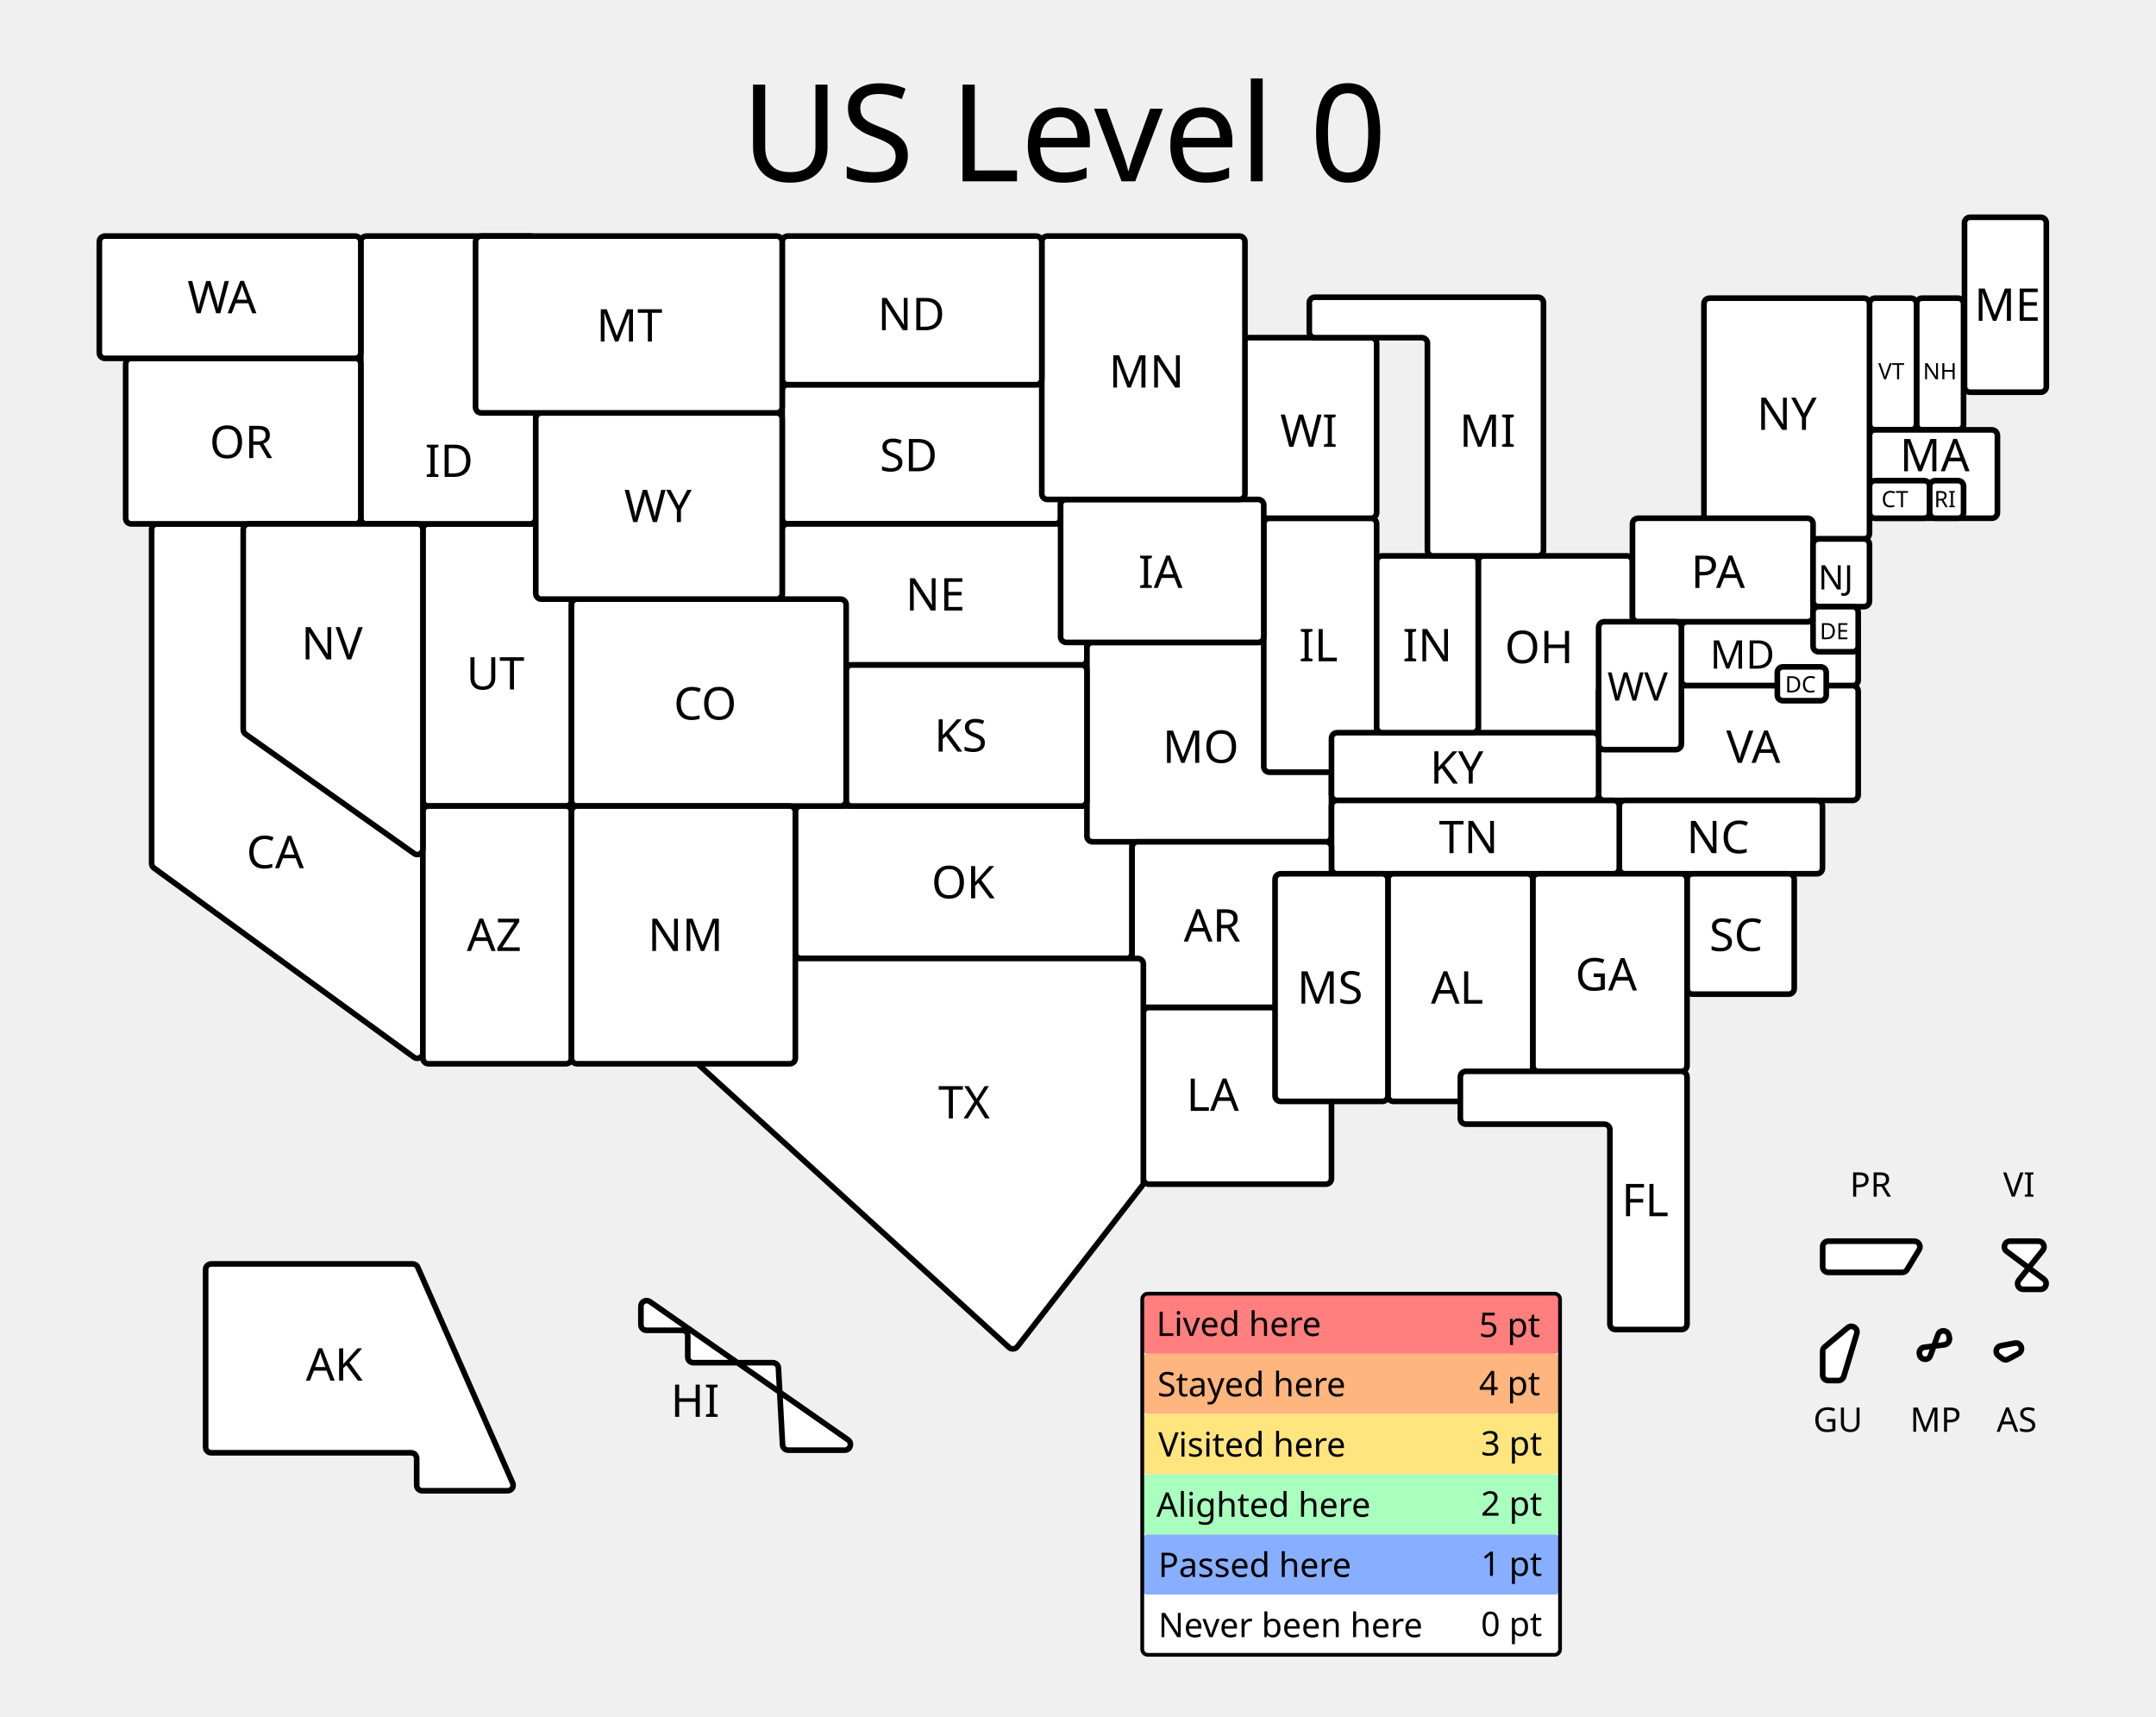
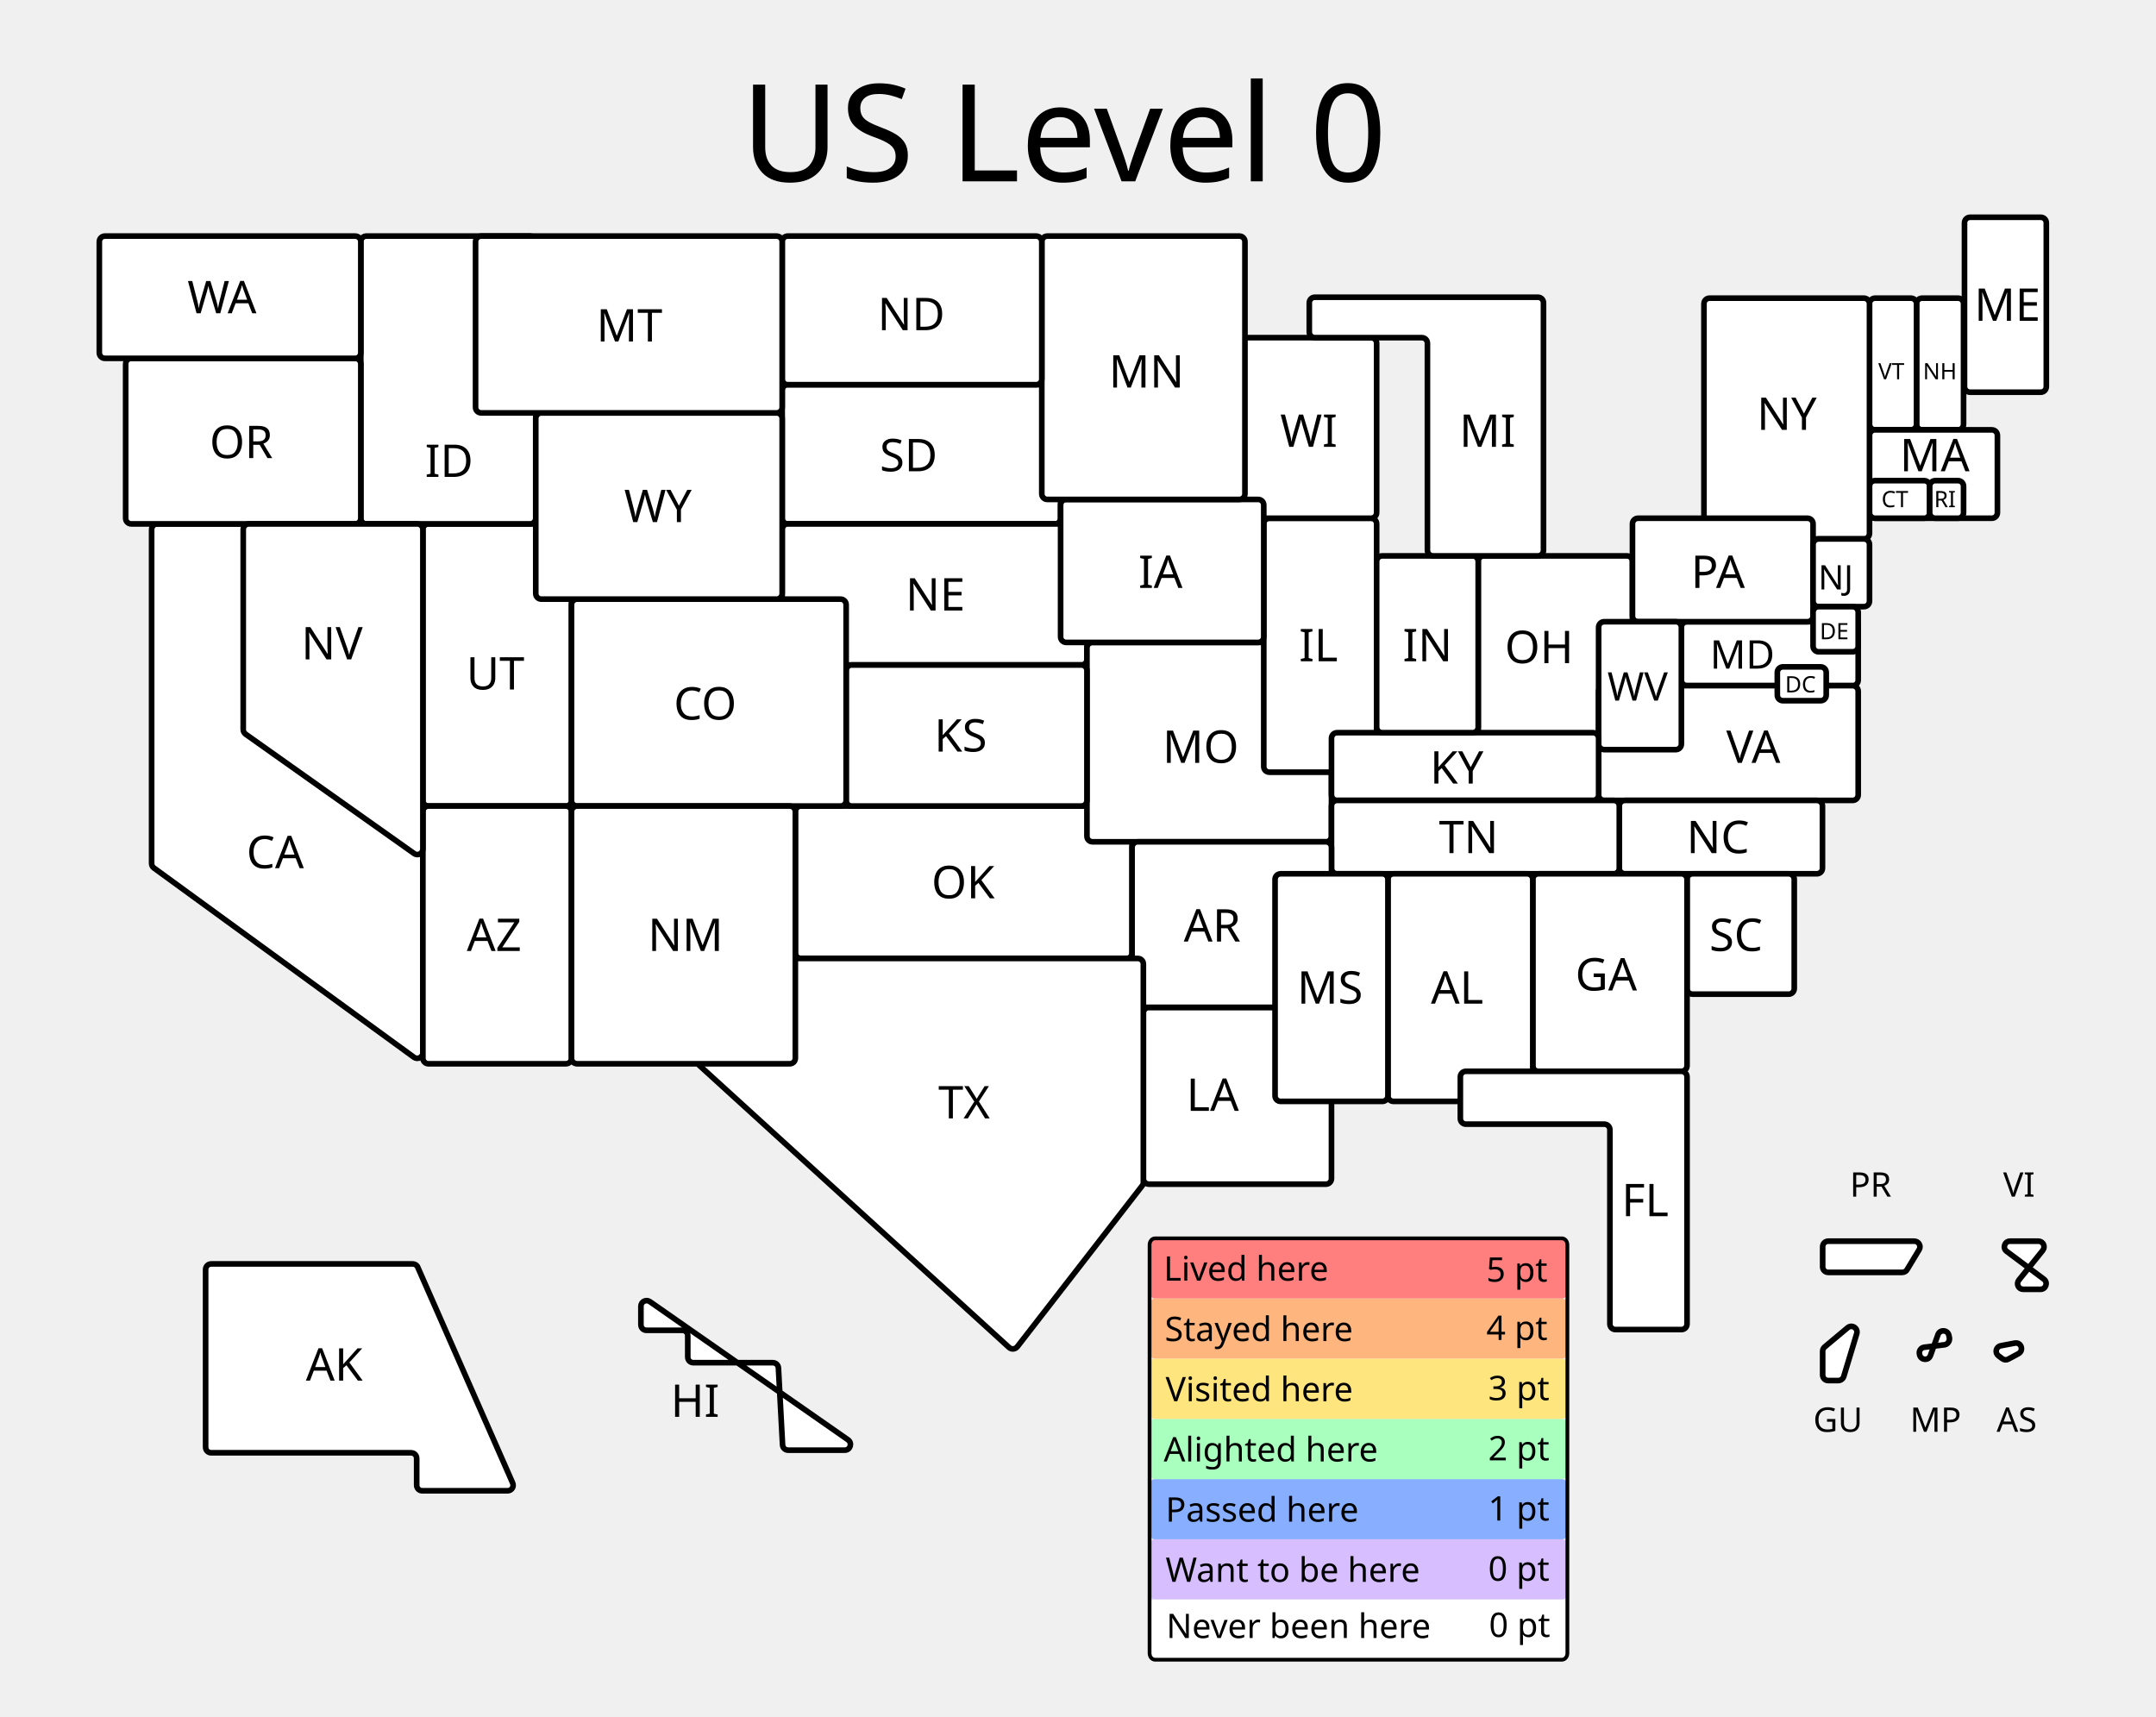
<svg xmlns="http://www.w3.org/2000/svg" version="1.1" id="Layer_1" x="0px" y="0px" viewBox="0 0 1146.1 912.5" style="enable-background:new 0 0 1146.1 912.5;" xml:space="preserve">
  <style type="text/css">
	.st0{display:none;fill:#A9A9D9;}
	.st1{fill:#FFFFFF;stroke:#000000;stroke-width:3;stroke-miterlimit:10;}
	.st2{fill:#88AEFF;}
	.st3{fill:#FF7E7E;}
	.st4{fill:#A8FFBE;}
	.st5{fill:#FFB57E;}
- 	.st6{fill:#FFFFFF;}
+ 	.st6{fill:#D6BEFF;}
	.st7{fill:#FFE57E;}
- 	.st8{fill:none;stroke:#000000;stroke-width:2;stroke-miterlimit:10;}
- 	.st9{fill:none;}
- 	.st10{font-family:'LucidaSans-Demi';}
- 	.st11{font-size:18px;}
- 	.st12{font-size:24px;}
- 	.st13{font-size:21px;}
- 	.st14{font-size:12px;}
- 	.st15{font-size:72px;}
+ 	.st8{fill:#FFFFFF;}
+ 	.st9{fill:none;stroke:#000000;stroke-width:2;stroke-miterlimit:10;}
+ 	.st10{fill:none;}
+ 	.st11{font-family:'LucidaSans-Demi';}
+ 	.st12{font-size:18px;}
+ 	.st13{font-size:24px;}
+ 	.st14{font-size:21px;}
+ 	.st15{font-size:12px;}
+ 	.st16{font-size:72px;}
</style>
  <rect x="-43.8" y="-7.1" class="st0" width="1920" height="1080" />
  <g id="Bricks">
    <path id="Maryland" class="st1" d="M896.8,330.5h88c1.7,0,3,1.3,3,3v28c0,1.7-1.3,3-3,3h-88c-1.7,0-3-1.3-3-3v-28   C893.8,331.8,895.1,330.5,896.8,330.5z" />
    <path id="Ohio" class="st1" d="M788.8,295.5h76c1.7,0,3,1.3,3,3v89c0,1.7-1.3,3-3,3h-76c-1.7,0-3-1.3-3-3v-89   C785.8,296.8,787.1,295.5,788.8,295.5z" />
    <path id="California_00000140707012503817619100000001182051640300806539_" class="st1" d="M224.8,281.5v278.1   c0,2.5-2.8,3.9-4.8,2.4L81.8,461.4c-0.8-0.6-1.2-1.5-1.2-2.4V281.5c0-1.7,1.3-3,3-3h138.2C223.5,278.5,224.8,279.8,224.8,281.5z" />
    <path id="Utah" class="st1" d="M227.8,278.5h73c1.7,0,3,1.3,3,3v144c0,1.7-1.3,3-3,3h-73c-1.7,0-3-1.3-3-3v-144   C224.8,279.8,226.1,278.5,227.8,278.5z" />
    <path id="Idaho" class="st1" d="M194.8,125.5h87c1.7,0,3,1.3,3,3v147c0,1.7-1.3,3-3,3h-87c-1.7,0-3-1.3-3-3v-147   C191.8,126.8,193.1,125.5,194.8,125.5z" />
    <path id="South_Dakota" class="st1" d="M418.8,204.5h142c1.7,0,3,1.3,3,3v68c0,1.7-1.3,3-3,3h-142c-1.7,0-3-1.3-3-3v-68   C415.8,205.8,417.1,204.5,418.8,204.5z" />
    <path id="Nebraska" class="st1" d="M418.8,278.5h156c1.7,0,3,1.3,3,3v69c0,1.7-1.3,3-3,3h-156c-1.7,0-3-1.3-3-3v-69   C415.8,279.8,417.1,278.5,418.8,278.5z" />
    <path id="Oklahoma" class="st1" d="M425.8,428.5h173c1.7,0,3,1.3,3,3v75c0,1.7-1.3,3-3,3h-173c-1.7,0-3-1.3-3-3v-75   C422.8,429.8,424.1,428.5,425.8,428.5z" />
    <path id="Missouri" class="st1" d="M580.8,341.5h124c1.7,0,3,1.3,3,3v100c0,1.7-1.3,3-3,3h-124c-1.7,0-3-1.3-3-3v-100   C577.8,342.8,579.1,341.5,580.8,341.5z" />
    <path id="Illinois" class="st1" d="M674.8,275.5h54c1.7,0,3,1.3,3,3v129c0,1.7-1.3,3-3,3h-54c-1.7,0-3-1.3-3-3v-129   C671.8,276.8,673.1,275.5,674.8,275.5z" />
    <path id="Maine" class="st1" d="M1047.3,115.5h37.5c1.7,0,3,1.3,3,3v87c0,1.7-1.3,3-3,3h-37.5c-1.7,0-3-1.3-3-3v-87   C1044.3,116.8,1045.6,115.5,1047.3,115.5z" />
    <path id="New_Hampshire" class="st1" d="M1021.8,158.5h19c1.7,0,3,1.3,3,3v64c0,1.7-1.3,3-3,3h-19c-1.7,0-3-1.3-3-3v-64   C1018.8,159.8,1020.1,158.5,1021.8,158.5z" />
    <path id="Vermont" class="st1" d="M996.8,158.5h19c1.7,0,3,1.3,3,3v64c0,1.7-1.3,3-3,3h-19c-1.7,0-3-1.3-3-3v-64   C993.8,159.8,995.1,158.5,996.8,158.5z" />
    <path id="Massachusettes" class="st1" d="M996.8,228.5h62c1.7,0,3,1.3,3,3v41c0,1.7-1.3,3-3,3h-62c-1.7,0-3-1.3-3-3v-41   C993.8,229.8,995.1,228.5,996.8,228.5z" />
    <path id="Connecticut" class="st1" d="M996.8,255.5h26c1.7,0,3,1.3,3,3v14c0,1.7-1.3,3-3,3h-26c-1.7,0-3-1.3-3-3v-14   C993.8,256.8,995.1,255.5,996.8,255.5z" />
    <path id="New_York" class="st1" d="M908.8,158.5h82c1.7,0,3,1.3,3,3v122c0,1.7-1.3,3-3,3h-82c-1.7,0-3-1.3-3-3v-122   C905.8,159.8,907.1,158.5,908.8,158.5z" />
    <path id="Rhode_Island" class="st1" d="M1028.8,255.5h12c1.7,0,3,1.3,3,3v14c0,1.7-1.3,3-3,3h-12c-1.7,0-3-1.3-3-3v-14   C1025.8,256.8,1027.1,255.5,1028.8,255.5z" />
    <path id="Pennsylvania" class="st1" d="M870.8,275.5h90c1.7,0,3,1.3,3,3v49c0,1.7-1.3,3-3,3h-90c-1.7,0-3-1.3-3-3v-49   C867.8,276.8,869.1,275.5,870.8,275.5z" />
    <path id="New_Jersy" class="st1" d="M966.8,286.5h24c1.7,0,3,1.3,3,3v30c0,1.7-1.3,3-3,3h-24c-1.7,0-3-1.3-3-3v-30   C963.8,287.8,965.1,286.5,966.8,286.5z" />
    <path id="Delaware" class="st1" d="M966.8,322.5h18c1.7,0,3,1.3,3,3v18c0,1.7-1.3,3-3,3h-18c-1.7,0-3-1.3-3-3v-18   C963.8,323.8,965.1,322.5,966.8,322.5z" />
    <path id="Virginia" class="st1" d="M852.8,364.5h132c1.7,0,3,1.3,3,3v55c0,1.7-1.3,3-3,3h-132c-1.7,0-3-1.3-3-3v-55   C849.8,365.8,851.1,364.5,852.8,364.5z" />
    <path id="DC" class="st1" d="M947.8,354.5h20c1.7,0,3,1.3,3,3v12c0,1.7-1.3,3-3,3h-20c-1.7,0-3-1.3-3-3v-12   C944.8,355.8,946.1,354.5,947.8,354.5z" />
    <path id="West_Virginia" class="st1" d="M852.8,330.5h38c1.7,0,3,1.3,3,3v62c0,1.7-1.3,3-3,3h-38c-1.7,0-3-1.3-3-3v-62   C849.8,331.8,851.1,330.5,852.8,330.5z" />
    <path id="Kentucky" class="st1" d="M710.8,389.5h136c1.7,0,3,1.3,3,3v30c0,1.7-1.3,3-3,3h-136c-1.7,0-3-1.3-3-3v-30   C707.8,390.8,709.1,389.5,710.8,389.5z" />
    <path id="North_Carolina" class="st1" d="M863.8,425.5h102c1.7,0,3,1.3,3,3v33c0,1.7-1.3,3-3,3h-102c-1.7,0-3-1.3-3-3v-33   C860.8,426.8,862.1,425.5,863.8,425.5z" />
    <path id="Tennessee" class="st1" d="M710.8,425.5h147c1.7,0,3,1.3,3,3v33c0,1.7-1.3,3-3,3h-147c-1.7,0-3-1.3-3-3v-33   C707.8,426.8,709.1,425.5,710.8,425.5z" />
    <path id="South_Carolina" class="st1" d="M899.8,464.5h51c1.7,0,3,1.3,3,3v58c0,1.7-1.3,3-3,3h-51c-1.7,0-3-1.3-3-3v-58   C896.8,465.8,898.1,464.5,899.8,464.5z" />
    <path id="Georgia" class="st1" d="M817.8,464.5h76c1.7,0,3,1.3,3,3v99c0,1.7-1.3,3-3,3h-76c-1.7,0-3-1.3-3-3v-99   C814.8,465.8,816.1,464.5,817.8,464.5z" />
    <path id="Alabama" class="st1" d="M740.8,464.5h71c1.7,0,3,1.3,3,3v115c0,1.7-1.3,3-3,3h-71c-1.7,0-3-1.3-3-3v-115   C737.8,465.8,739.1,464.5,740.8,464.5z" />
    <path id="Indiana" class="st1" d="M734.8,295.5h48c1.7,0,3,1.3,3,3v88c0,1.7-1.3,3-3,3h-48c-1.7,0-3-1.3-3-3v-88   C731.8,296.8,733.1,295.5,734.8,295.5z" />
    <path id="Wisconsin" class="st1" d="M640.8,179.5h88c1.7,0,3,1.3,3,3v90c0,1.7-1.3,3-3,3h-88c-1.7,0-3-1.3-3-3v-90   C637.8,180.8,639.1,179.5,640.8,179.5z" />
    <path id="Louisiana" class="st1" d="M610.8,535.5h94c1.7,0,3,1.3,3,3v88c0,1.7-1.3,3-3,3h-94c-1.7,0-3-1.3-3-3v-88   C607.8,536.8,609.1,535.5,610.8,535.5z" />
    <path id="Arkansas" class="st1" d="M604.8,447.5h100c1.7,0,3,1.3,3,3v82c0,1.7-1.3,3-3,3h-100c-1.7,0-3-1.3-3-3v-82   C601.8,448.8,603.1,447.5,604.8,447.5z" />
    <path id="Mississippi" class="st1" d="M680.8,464.5h54c1.7,0,3,1.3,3,3v115c0,1.7-1.3,3-3,3h-54c-1.7,0-3-1.3-3-3v-115   C677.8,465.8,679.1,464.5,680.8,464.5z" />
    <path id="Iowa" class="st1" d="M566.8,265.5h102c1.7,0,3,1.3,3,3v70c0,1.7-1.3,3-3,3h-102c-1.7,0-3-1.3-3-3v-70   C563.8,266.8,565.1,265.5,566.8,265.5z" />
    <path id="Minnesota" class="st1" d="M556.8,125.5h102c1.7,0,3,1.3,3,3v134c0,1.7-1.3,3-3,3h-102c-1.7,0-3-1.3-3-3v-134   C553.8,126.8,555.1,125.5,556.8,125.5z" />
    <path id="Kansas" class="st1" d="M452.8,353.5h122c1.7,0,3,1.3,3,3v69c0,1.7-1.3,3-3,3h-122c-1.7,0-3-1.3-3-3v-69   C449.8,354.8,451.1,353.5,452.8,353.5z" />
    <path id="North_Dakota" class="st1" d="M418.8,125.5h132c1.7,0,3,1.3,3,3v73c0,1.7-1.3,3-3,3h-132c-1.7,0-3-1.3-3-3v-73   C415.8,126.8,417.1,125.5,418.8,125.5z" />
    <path id="Colorado" class="st1" d="M306.8,318.5h140c1.7,0,3,1.3,3,3v104c0,1.7-1.3,3-3,3h-140c-1.7,0-3-1.3-3-3v-104   C303.8,319.8,305.1,318.5,306.8,318.5z" />
    <path id="Wyoming" class="st1" d="M287.8,219.5h125c1.7,0,3,1.3,3,3v93c0,1.7-1.3,3-3,3h-125c-1.7,0-3-1.3-3-3v-93   C284.8,220.8,286.1,219.5,287.8,219.5z" />
    <path id="Montana" class="st1" d="M255.8,125.5h157c1.7,0,3,1.3,3,3v88c0,1.7-1.3,3-3,3h-157c-1.7,0-3-1.3-3-3v-88   C252.8,126.8,254.1,125.5,255.8,125.5z" />
    <path id="Arizona" class="st1" d="M227.8,428.5h73c1.7,0,3,1.3,3,3v131c0,1.7-1.3,3-3,3h-73c-1.7,0-3-1.3-3-3v-131   C224.8,429.8,226.1,428.5,227.8,428.5z" />
    <path id="Oregon" class="st1" d="M69.8,190.5h119c1.7,0,3,1.3,3,3v82c0,1.7-1.3,3-3,3h-119c-1.7,0-3-1.3-3-3v-82   C66.8,191.8,68.1,190.5,69.8,190.5z" />
    <path id="Washington" class="st1" d="M55.8,125.5h133c1.7,0,3,1.3,3,3v59c0,1.7-1.3,3-3,3h-133c-1.7,0-3-1.3-3-3v-59   C52.8,126.8,54.1,125.5,55.8,125.5z" />
    <path id="Texas_00000129888481656439271060000007674165061418467483_" class="st1" d="M607.8,512.5v116c0,0.7-0.2,1.3-0.6,1.8   l-66.4,85.6c-1.1,1.4-3.1,1.6-4.4,0.4L371.8,566.4c-0.6-0.6-1-1.4-1-2.2v-51.7c0-1.7,1.3-3,3-3h231   C606.5,509.5,607.8,510.8,607.8,512.5z" />
    <path id="New_Mexico" class="st1" d="M306.8,428.5h113c1.7,0,3,1.3,3,3v131c0,1.7-1.3,3-3,3h-113c-1.7,0-3-1.3-3-3v-131   C303.8,429.8,305.1,428.5,306.8,428.5z" />
    <path id="Michigan_00000173876462608953045610000014499170677283016070_" class="st1" d="M820.5,161v131.5c0,1.7-1.3,3-3,3h-55.7   c-1.7,0-3-1.3-3-3v-110c0-1.7-1.3-3-3-3H699c-1.7,0-3-1.3-3-3V161c0-1.7,1.3-3,3-3h118.5C819.2,158,820.5,159.3,820.5,161z" />
    <path id="Florida_00000057132114808548710340000014577455763496910264_" class="st1" d="M896.8,572.5v131.3c0,1.7-1.3,3-3,3h-35   c-1.7,0-3-1.3-3-3V600.6c0-1.7-1.3-3-3-3h-73.5c-1.7,0-3-1.3-3-3v-22.1c0-1.7,1.3-3,3-3h114.5C895.5,569.5,896.8,570.8,896.8,572.5   z" />
    <path id="Alaska_00000182500242680102214940000013278701360706371739_" class="st1" d="M269.8,792.5h-45.3c-1.7,0-3-1.3-3-3v-14.2   c0-1.7-1.3-3-3-3H112.3c-1.7,0-3-1.3-3-3v-94.4c0-1.7,1.3-3,3-3h107.1c1.2,0,2.3,0.7,2.7,1.8l50.4,114.6   C273.4,790.3,272,792.5,269.8,792.5z" />
    <path id="Hawaii_00000045586248865642192760000012134660255679343246_" class="st1" d="M362.7,707.2h-19c-1.7,0-3-1.3-3-3v-9.8   c0-2.4,2.7-3.8,4.7-2.5l105.4,73.5c2.4,1.7,1.2,5.5-1.7,5.5H419c-1.6,0-2.9-1.2-3-2.8l-2.2-40.9c-0.1-1.6-1.4-2.8-3-2.8h-42.2   c-1.7,0-3-1.3-3-3v-11.1C365.7,708.5,364.4,707.2,362.7,707.2z" />
    <path id="Puerto_Rico_00000180331476162634955390000011362288705847435143_" class="st1" d="M1020.2,664.3l-6.4,10.6   c-0.5,0.9-1.5,1.5-2.6,1.5h-39.3c-1.7,0-3-1.3-3-3v-10.6c0-1.7,1.3-3,3-3h45.7C1019.9,659.8,1021.4,662.3,1020.2,664.3z" />
    <path id="Guam_00000076578533113390495400000004926123847316317116_" class="st1" d="M977.2,733.9h-5.3c-1.7,0-3-1.3-3-3v-12.6   c0-0.9,0.4-1.7,1.1-2.3l12.2-10.2c2.3-1.9,5.7,0.3,4.8,3.2l-6.9,22.8C979.7,733,978.5,733.9,977.2,733.9z" />
    <path id="Northern_Mariana_Islands_00000101101791922383464930000005700716065887966869_" class="st1" d="M1033.6,714.9l-10.7,1.3   c-1.8,0.2-3,2-2.5,3.8l0.1,0.4c0.8,2.8,4.7,3,5.7,0.2l4-11.1c1-2.9,5.2-2.6,5.8,0.4l0.3,1.4C1036.5,713,1035.3,714.7,1033.6,714.9z   " />
    <path id="American_Samoa_00000044891671831360212890000014712037268084581548_" class="st1" d="M1073,719.6l-5.4,2.9   c-1,0.6-2.3,0.5-3.3-0.3l-2-1.5c-2-1.6-1.3-4.8,1.3-5.3l7.4-1.4C1074.4,713.3,1076,717.9,1073,719.6z" />
    <path id="Nevada_00000177478287100974846350000011313198409202706855_" class="st1" d="M224.8,281.5v169.8c0,2.4-2.7,3.9-4.7,2.4   l-89.5-63.4c-0.8-0.6-1.3-1.5-1.3-2.4V281.5c0-1.7,1.3-3,3-3h89.5C223.5,278.5,224.8,279.8,224.8,281.5z" />
    <path id="US_Virgin_Islands_00000160155931451388215700000007055535104317415314_" class="st1" d="M1068.5,659.8h15.1   c2.5,0,3.9,2.9,2.3,4.9l-12.7,15.8c-1.6,2-0.2,4.9,2.3,4.9h9.2c2.9,0,4.1-3.7,1.8-5.4l-19.8-14.8   C1064.4,663.5,1065.6,659.8,1068.5,659.8z" />
  </g>
  <g id="Layer_4">
-     <path class="st2" d="M610.2,815.7h216.1c1.7,0,3,1.3,3,3v26c0,1.7-1.3,3-3,3H610.2c-1.7,0-3-1.3-3-3v-26   C607.2,817,608.5,815.7,610.2,815.7z" />
-     <path class="st3" d="M610.2,687.7h216.1c1.7,0,3,1.3,3,3v26c0,1.7-1.3,3-3,3H610.2c-1.7,0-3-1.3-3-3v-26   C607.2,689,608.5,687.7,610.2,687.7z" />
-     <path class="st4" d="M610.2,783.7h216.1c1.7,0,3,1.3,3,3v26c0,1.7-1.3,3-3,3H610.2c-1.7,0-3-1.3-3-3v-26   C607.2,785,608.5,783.7,610.2,783.7z" />
-     <path class="st5" d="M610.2,719.7h216.1c1.7,0,3,1.3,3,3v26c0,1.7-1.3,3-3,3H610.2c-1.7,0-3-1.3-3-3v-26   C607.2,721,608.5,719.7,610.2,719.7z" />
-     <path class="st6" d="M610.2,847.7h216.1c1.7,0,3,1.3,3,3v26c0,1.7-1.3,3-3,3H610.2c-1.7,0-3-1.3-3-3v-26   C607.2,849,608.5,847.7,610.2,847.7z" />
-     <path class="st7" d="M610.2,751.7h216.1c1.7,0,3,1.3,3,3v26c0,1.7-1.3,3-3,3H610.2c-1.7,0-3-1.3-3-3v-26   C607.2,753,608.5,751.7,610.2,751.7z" />
-     <path class="st8" d="M610.2,687.7h216.1c1.7,0,3,1.3,3,3v186c0,1.7-1.3,3-3,3H610.2c-1.7,0-3-1.3-3-3v-186   C607.2,689,608.5,687.7,610.2,687.7z" />
-     <path class="st9" d="M617.7,695.3h90.2c1.7,0,3,1.3,3,3v10.6c0,1.7-1.3,3-3,3h-90.2c-1.7,0-3-1.3-3-3v-10.6   C614.7,696.6,616,695.3,617.7,695.3z" />
-     <text transform="matrix(1 0 0 1 614.7144 710.1761)" class="st10 st11">Lived here </text>
-     <path class="st9" d="M618.3,727.5h117.9c1.7,0,3,1.3,3,3v10.6c0,1.7-1.3,3-3,3H618.3c-1.7,0-3-1.3-3-3v-10.6   C615.3,728.8,616.6,727.5,618.3,727.5z" />
-     <text transform="matrix(1 0 0 1 615.2642 742.2942)" class="st10 st11">Stayed here </text>
-     <path class="st9" d="M618.7,759.5h117.9c1.7,0,3,1.3,3,3v10.6c0,1.7-1.3,3-3,3H618.7c-1.7,0-3-1.3-3-3v-10.6   C615.7,760.8,617,759.5,618.7,759.5z" />
-     <text transform="matrix(1 0 0 1 615.7208 774.2933)" class="st10 st11">Visited here </text>
-     <path class="st9" d="M617.7,791.5h117.9c1.7,0,3,1.3,3,3v10.6c0,1.7-1.3,3-3,3H617.7c-1.7,0-3-1.3-3-3v-10.6   C614.7,792.8,616,791.5,617.7,791.5z" />
-     <text transform="matrix(1 0 0 1 614.7208 806.2934)" class="st10 st11">Alighted here </text>
-     <path class="st9" d="M618.7,823.5h117.9c1.7,0,3,1.3,3,3v10.6c0,1.7-1.3,3-3,3H618.7c-1.7,0-3-1.3-3-3v-10.6   C615.7,824.8,617,823.5,618.7,823.5z" />
-     <text transform="matrix(1 0 0 1 615.7208 838.2934)" class="st10 st11">Passed here </text>
-     <path class="st9" d="M618.7,855.5h165.5c1.7,0,3,1.3,3,3v10.6c0,1.7-1.3,3-3,3H618.7c-1.7,0-3-1.3-3-3v-10.6   C615.7,856.8,617,855.5,618.7,855.5z" />
-     <text transform="matrix(1 0 0 1 615.7208 870.2934)" class="st10 st11">Never been here </text>
-     <path class="st9" d="M762.6,695.9H816c1.7,0,3,1.3,3,3v10.6c0,1.7-1.3,3-3,3h-53.4c-1.7,0-3-1.3-3-3v-10.6   C759.6,697.2,760.9,695.9,762.6,695.9z" />
-     <text transform="matrix(1 0 0 1 786.197 710.7134)" class="st10 st11">5 pt </text>
-     <path class="st9" d="M762.6,726.9H816c1.7,0,3,1.3,3,3v10.6c0,1.7-1.3,3-3,3h-53.4c-1.7,0-3-1.3-3-3v-10.6   C759.6,728.2,760.9,726.9,762.6,726.9z" />
-     <text transform="matrix(1 0 0 1 786.2245 741.7134)" class="st10 st11">4 pt </text>
-     <path class="st9" d="M763.6,758.9H817c1.7,0,3,1.3,3,3v10.6c0,1.7-1.3,3-3,3h-53.4c-1.7,0-3-1.3-3-3v-10.6   C760.6,760.2,761.9,758.9,763.6,758.9z" />
-     <text transform="matrix(1 0 0 1 787.2245 773.7134)" class="st10 st11">3 pt </text>
-     <path class="st9" d="M763.6,790.9H817c1.7,0,3,1.3,3,3v10.6c0,1.7-1.3,3-3,3h-53.4c-1.7,0-3-1.3-3-3v-10.6   C760.6,792.2,761.9,790.9,763.6,790.9z" />
-     <text transform="matrix(1 0 0 1 787.2245 805.7134)" class="st10 st11">2 pt </text>
-     <path class="st9" d="M763.6,822.9H817c1.7,0,3,1.3,3,3v10.6c0,1.7-1.3,3-3,3h-53.4c-1.7,0-3-1.3-3-3v-10.6   C760.6,824.2,761.9,822.9,763.6,822.9z" />
-     <text transform="matrix(1 0 0 1 787.2245 837.7134)" class="st10 st11">1 pt </text>
-     <path class="st9" d="M763.6,854.9H817c1.7,0,3,1.3,3,3v10.6c0,1.7-1.3,3-3,3h-53.4c-1.7,0-3-1.3-3-3v-10.6   C760.6,856.2,761.9,854.9,763.6,854.9z" />
-     <text transform="matrix(1 0 0 1 787.2245 869.7134)" class="st10 st11">0 pt </text>
+     <path class="st2" d="M614.1,786.3h216.1c1.7,0,3,1.3,3,3v26c0,1.7-1.3,3-3,3H614.1c-1.7,0-3-1.3-3-3v-26   C611.1,787.6,612.4,786.3,614.1,786.3z" />
+     <path class="st3" d="M614.1,658.3h216.1c1.7,0,3,1.3,3,3v26c0,1.7-1.3,3-3,3H614.1c-1.7,0-3-1.3-3-3v-26   C611.1,659.6,612.4,658.3,614.1,658.3z" />
+     <path class="st4" d="M614.1,754.3h216.1c1.7,0,3,1.3,3,3v26c0,1.7-1.3,3-3,3H614.1c-1.7,0-3-1.3-3-3v-26   C611.1,755.6,612.4,754.3,614.1,754.3z" />
+     <path class="st5" d="M614.1,690.3h216.1c1.7,0,3,1.3,3,3v26c0,1.7-1.3,3-3,3H614.1c-1.7,0-3-1.3-3-3v-26   C611.1,691.6,612.4,690.3,614.1,690.3z" />
+     <path class="st6" d="M614.1,818.3h216.1c1.7,0,3,1.3,3,3v26c0,1.7-1.3,3-3,3H614.1c-1.7,0-3-1.3-3-3v-26   C611.1,819.6,612.4,818.3,614.1,818.3z" />
+     <path class="st7" d="M614.1,722.3h216.1c1.7,0,3,1.3,3,3v26c0,1.7-1.3,3-3,3H614.1c-1.7,0-3-1.3-3-3v-26   C611.1,723.6,612.4,722.3,614.1,722.3z" />
+     <path class="st8" d="M614.1,850.3h216.1c1.7,0,3,1.3,3,3v26c0,1.7-1.3,3-3,3H614.1c-1.7,0-3-1.3-3-3v-26   C611.1,851.6,612.4,850.3,614.1,850.3z" />
+     <path class="st9" d="M614.1,658.3h216.1c1.7,0,3,1.5,3,3.5v217c0,2-1.3,3.5-3,3.5H614.1c-1.7,0-3-1.5-3-3.5v-217   C611.1,659.8,612.4,658.3,614.1,658.3z" />
+     <path class="st10" d="M621.6,665.9h90.2c1.7,0,3,1.3,3,3v10.6c0,1.7-1.3,3-3,3h-90.2c-1.7,0-3-1.3-3-3v-10.6   C618.6,667.2,619.9,665.9,621.6,665.9z" />
+     <text transform="matrix(1 0 0 1 618.6051 680.7761)" class="st11 st12">Lived here </text>
+     <path class="st10" d="M622.2,698.1h117.9c1.7,0,3,1.3,3,3v10.6c0,1.7-1.3,3-3,3H622.2c-1.7,0-3-1.3-3-3v-10.6   C619.2,699.4,620.5,698.1,622.2,698.1z" />
+     <text transform="matrix(1 0 0 1 619.1549 712.8942)" class="st11 st12">Stayed here </text>
+     <path class="st10" d="M622.6,730.1h117.9c1.7,0,3,1.3,3,3v10.6c0,1.7-1.3,3-3,3H622.6c-1.7,0-3-1.3-3-3v-10.6   C619.6,731.4,620.9,730.1,622.6,730.1z" />
+     <text transform="matrix(1 0 0 1 619.6115 744.8932)" class="st11 st12">Visited here </text>
+     <path class="st10" d="M621.6,762.1h117.9c1.7,0,3,1.3,3,3v10.6c0,1.7-1.3,3-3,3H621.6c-1.7,0-3-1.3-3-3v-10.6   C618.6,763.4,619.9,762.1,621.6,762.1z" />
+     <text transform="matrix(1 0 0 1 618.6115 776.8934)" class="st11 st12">Alighted here </text>
+     <path class="st10" d="M622.6,794.1h117.9c1.7,0,3,1.3,3,3v10.6c0,1.7-1.3,3-3,3H622.6c-1.7,0-3-1.3-3-3v-10.6   C619.6,795.4,620.9,794.1,622.6,794.1z" />
+     <text transform="matrix(1 0 0 1 619.6115 808.8934)" class="st11 st12">Passed here </text>
+     <path class="st10" d="M622.6,826.1h165.5c1.7,0,3,1.3,3,3v10.6c0,1.7-1.3,3-3,3H622.6c-1.7,0-3-1.3-3-3v-10.6   C619.6,827.4,620.9,826.1,622.6,826.1z" />
+     <text transform="matrix(1 0 0 1 619.6115 840.8934)" class="st11 st12">Want to be here</text>
+     <path class="st10" d="M766.5,666.5h53.4c1.7,0,3,1.3,3,3v10.6c0,1.7-1.3,3-3,3h-53.4c-1.7,0-3-1.3-3-3v-10.6   C763.5,667.8,764.8,666.5,766.5,666.5z" />
+     <text transform="matrix(1 0 0 1 790.0876 681.3134)" class="st11 st12">5 pt </text>
+     <path class="st10" d="M766.5,697.5h53.4c1.7,0,3,1.3,3,3v10.6c0,1.7-1.3,3-3,3h-53.4c-1.7,0-3-1.3-3-3v-10.6   C763.5,698.8,764.8,697.5,766.5,697.5z" />
+     <text transform="matrix(1 0 0 1 790.1151 712.3134)" class="st11 st12">4 pt </text>
+     <path class="st10" d="M767.5,729.5h53.4c1.7,0,3,1.3,3,3v10.6c0,1.7-1.3,3-3,3h-53.4c-1.7,0-3-1.3-3-3v-10.6   C764.5,730.8,765.8,729.5,767.5,729.5z" />
+     <text transform="matrix(1 0 0 1 791.1151 744.3134)" class="st11 st12">3 pt </text>
+     <path class="st10" d="M767.5,761.5h53.4c1.7,0,3,1.3,3,3v10.6c0,1.7-1.3,3-3,3h-53.4c-1.7,0-3-1.3-3-3v-10.6   C764.5,762.8,765.8,761.5,767.5,761.5z" />
+     <text transform="matrix(1 0 0 1 791.1151 776.3134)" class="st11 st12">2 pt </text>
+     <path class="st10" d="M767.5,793.5h53.4c1.7,0,3,1.3,3,3v10.6c0,1.7-1.3,3-3,3h-53.4c-1.7,0-3-1.3-3-3v-10.6   C764.5,794.8,765.8,793.5,767.5,793.5z" />
+     <text transform="matrix(1 0 0 1 791.1151 808.3134)" class="st11 st12">1 pt </text>
+     <path class="st10" d="M767.5,825.5h53.4c1.7,0,3,1.3,3,3v10.6c0,1.7-1.3,3-3,3h-53.4c-1.7,0-3-1.3-3-3v-10.6   C764.5,826.8,765.8,825.5,767.5,825.5z" />
+     <text transform="matrix(1 0 0 1 791.1151 840.3134)" class="st11 st12">0 pt </text>
+     <path class="st10" d="M623,856h165.5c1.7,0,3,1.3,3,3v10.6c0,1.7-1.3,3-3,3H623c-1.7,0-3-1.3-3-3V859C620,857.3,621.3,856,623,856z   " />
+     <text transform="matrix(1 0 0 1 620.0115 870.7708)" class="st11 st12">Never been here </text>
+     <path class="st10" d="M767.9,855.4h53.4c1.7,0,3,1.3,3,3V869c0,1.7-1.3,3-3,3h-53.4c-1.7,0-3-1.3-3-3v-10.6   C764.9,856.7,766.2,855.4,767.9,855.4z" />
+     <text transform="matrix(1 0 0 1 791.5151 870.1907)" class="st11 st12">0 pt </text>
  </g>
  <g id="Texts">
-     <rect x="579.4" y="181" class="st9" width="58.3" height="32.5" />
-     <text transform="matrix(1 0 0 1 589.4671 206.0187)" class="st10 st12">MN</text>
-     <rect x="588.4" y="287.5" class="st9" width="58.3" height="32.5" />
-     <text transform="matrix(1 0 0 1 605.1514 312.5305)" class="st10 st12">IA</text>
-     <rect x="608.4" y="380.5" class="st9" width="58.3" height="32.5" />
-     <text transform="matrix(1 0 0 1 618.0379 405.5307)" class="st10 st12">MO</text>
-     <rect x="617.4" y="475.5" class="st9" width="58.3" height="32.5" />
-     <text transform="matrix(1 0 0 1 629.2762 500.5307)" class="st10 st12">AR</text>
-     <rect x="617.4" y="565.5" class="st9" width="58.3" height="32.5" />
-     <text transform="matrix(1 0 0 1 630.659 590.5308)" class="st10 st12">LA</text>
-     <rect x="678.4" y="508.5" class="st9" width="58.3" height="32.5" />
-     <text transform="matrix(1 0 0 1 689.5378 533.5308)" class="st10 st12">MS</text>
-     <rect x="747.4" y="508.5" class="st9" width="58.3" height="32.5" />
-     <text transform="matrix(1 0 0 1 760.6589 533.5308)" class="st10 st12">AL</text>
-     <rect x="826.4" y="501.5" class="st9" width="58.3" height="32.5" />
-     <text transform="matrix(1 0 0 1 837.4031 526.5306)" class="st10 st12">GA</text>
-     <rect x="896.4" y="480.5" class="st9" width="58.3" height="32.5" />
-     <text transform="matrix(1 0 0 1 908.6511 505.5307)" class="st10 st12">SC</text>
-     <rect x="885.4" y="428.5" class="st9" width="58.3" height="32.5" />
-     <text transform="matrix(1 0 0 1 896.5378 453.5307)" class="st10 st12">NC</text>
-     <rect x="905.4" y="380.5" class="st9" width="58.3" height="32.5" />
-     <text transform="matrix(1 0 0 1 917.6511 405.5307)" class="st10 st12">VA</text>
-     <rect x="752.4" y="428.5" class="st9" width="58.3" height="32.5" />
-     <text transform="matrix(1 0 0 1 764.9208 453.5307)" class="st10 st12">TN</text>
-     <rect x="747.4" y="391.5" class="st9" width="58.3" height="32.5" />
-     <text transform="matrix(1 0 0 1 760.155 416.5307)" class="st10 st12">KY</text>
-     <rect x="729.4" y="326.5" class="st9" width="58.3" height="32.5" />
-     <text transform="matrix(1 0 0 1 745.6649 351.5306)" class="st10 st12">IN</text>
-     <rect x="672.4" y="326.5" class="st9" width="58.3" height="32.5" />
-     <text transform="matrix(1 0 0 1 690.5339 351.5306)" class="st10 st12">IL</text>
-     <rect x="789.4" y="327.5" class="st9" width="58.3" height="32.5" />
-     <text transform="matrix(1 0 0 1 799.9169 352.5306)" class="st10 st12">OH</text>
-     <rect x="842.4" y="348.5" class="st9" width="58.3" height="32.5" />
-     <text transform="matrix(1 0 0 1 854.4647 372.4388)" class="st10 st13">WV</text>
-     <rect x="896.4" y="331.5" class="st9" width="58.3" height="32.5" />
-     <text transform="matrix(1 0 0 1 909.0183 355.4388)" class="st10 st13">MD</text>
-     <rect x="886.4" y="287.5" class="st9" width="58.3" height="32.5" />
-     <text transform="matrix(1 0 0 1 898.9031 312.5306)" class="st10 st12">PA</text>
-     <rect x="666.4" y="212.5" class="st9" width="58.3" height="32.5" />
-     <text transform="matrix(1 0 0 1 680.5261 237.5307)" class="st10 st12">WI</text>
-     <rect x="760.4" y="212.5" class="st9" width="58.3" height="32.5" />
-     <text transform="matrix(1 0 0 1 775.7859 237.5307)" class="st10 st12">MI</text>
-     <rect x="921.4" y="203.5" class="st9" width="58.3" height="32.5" />
-     <text transform="matrix(1 0 0 1 933.9208 228.5307)" class="st10 st12">NY</text>
-     <rect x="1038.4" y="145.5" class="st9" width="58.3" height="32.5" />
-     <text transform="matrix(1 0 0 1 1049.538 170.5307)" class="st10 st12">ME</text>
-     <rect x="999.4" y="225.5" class="st9" width="58.3" height="32.5" />
-     <text transform="matrix(1 0 0 1 1009.911 250.5307)" class="st10 st12">MA</text>
-     <rect x="847.4" y="621.5" class="st9" width="58.3" height="32.5" />
-     <text transform="matrix(1 0 0 1 862.0419 646.5307)" class="st10 st12">FL</text>
-     <rect x="484.4" y="569.5" class="st9" width="58.3" height="32.5" />
-     <text transform="matrix(1 0 0 1 498.79 594.5308)" class="st10 st12">TX</text>
-     <rect x="484.4" y="452.5" class="st9" width="58.3" height="32.5" />
-     <text transform="matrix(1 0 0 1 495.1512 477.5307)" class="st10 st12">OK</text>
-     <rect x="484.4" y="374.5" class="st9" width="58.3" height="32.5" />
-     <text transform="matrix(1 0 0 1 496.6512 399.5307)" class="st10 st12">KS</text>
-     <rect x="469.4" y="299.5" class="st9" width="58.3" height="32.5" />
-     <text transform="matrix(1 0 0 1 481.417 324.5306)" class="st10 st12">NE</text>
-     <rect x="455.4" y="225.5" class="st9" width="58.3" height="32.5" />
-     <text transform="matrix(1 0 0 1 467.6512 250.5307)" class="st10 st12">SD</text>
-     <rect x="455.4" y="150.5" class="st9" width="58.3" height="32.5" />
-     <text transform="matrix(1 0 0 1 466.5379 175.5307)" class="st10 st12">ND</text>
-     <rect x="305.4" y="156.5" class="st9" width="58.3" height="32.5" />
-     <text transform="matrix(1 0 0 1 317.0418 181.5307)" class="st10 st12">MT</text>
-     <rect x="321.4" y="252.5" class="st9" width="58.3" height="32.5" />
-     <text transform="matrix(1 0 0 1 331.7821 277.5306)" class="st10 st12">WY</text>
-     <rect x="347.4" y="357.5" class="st9" width="58.3" height="32.5" />
-     <text transform="matrix(1 0 0 1 358.1512 382.5306)" class="st10 st12">CO</text>
-     <rect x="334.4" y="480.5" class="st9" width="58.3" height="32.5" />
-     <text transform="matrix(1 0 0 1 344.4248 505.5307)" class="st10 st12">NM</text>
-     <rect x="235.4" y="480.5" class="st9" width="58.3" height="32.5" />
-     <text transform="matrix(1 0 0 1 248.1551 505.5307)" class="st10 st12">AZ</text>
-     <rect x="235.4" y="341.5" class="st9" width="58.3" height="32.5" />
-     <text transform="matrix(1 0 0 1 247.9207 366.5306)" class="st10 st12">UT</text>
-     <rect x="209.4" y="228.5" class="st9" width="58.3" height="32.5" />
-     <text transform="matrix(1 0 0 1 225.8992 253.5307)" class="st10 st12">ID</text>
-     <rect x="148.4" y="325.5" class="st9" width="58.3" height="32.5" />
-     <text transform="matrix(1 0 0 1 160.1649 350.5306)" class="st10 st12">NV</text>
-     <rect x="119.4" y="436.5" class="st9" width="58.3" height="32.5" />
-     <text transform="matrix(1 0 0 1 131.0243 461.5307)" class="st10 st12">CA</text>
-     <rect x="100.4" y="218.5" class="st9" width="58.3" height="32.5" />
-     <text transform="matrix(1 0 0 1 111.4032 243.5307)" class="st10 st12">OR</text>
-     <rect x="90.4" y="141.5" class="st9" width="58.3" height="32.5" />
-     <text transform="matrix(1 0 0 1 99.6513 166.5307)" class="st10 st12">WA</text>
-     <rect x="151" y="709" class="st9" width="58.3" height="32.5" />
-     <text transform="matrix(1 0 0 1 162.5993 733.9421)" class="st10 st12">AK</text>
-     <rect x="340.3" y="728.2" class="st9" width="58.3" height="32.5" />
-     <text transform="matrix(1 0 0 1 356.5481 753.2007)" class="st10 st12">HI</text>
-     <rect x="949.4" y="290.5" class="st9" width="58.3" height="32.5" />
-     <text transform="matrix(1 0 0 1 966.5399 313.3466)" class="st10 st11">NJ</text>
-     <rect x="946.7" y="324.4" class="st9" width="58.3" height="22" />
-     <text transform="matrix(1 0 0 1 967.3579 339.8257)" class="st10 st14">DE</text>
-     <rect x="942" y="354.9" class="st9" width="31.5" height="17.6" />
-     <text transform="matrix(1 0 0 1 948.9185 368.0621)" class="st10 st14">DC</text>
-     <rect x="992.6" y="256.5" class="st9" width="31.5" height="17.6" />
-     <text transform="matrix(1 0 0 1 1000.153 269.6122)" class="st10 st14">CT</text>
-     <rect x="1018.6" y="256.5" class="st9" width="31.5" height="17.6" />
-     <text transform="matrix(1 0 0 1 1028.151 269.6122)" class="st10 st14">RI</text>
-     <rect x="990.6" y="188.5" class="st9" width="31.5" height="17.6" />
-     <text transform="matrix(1 0 0 1 998.4667 201.6122)" class="st10 st14">VT</text>
-     <rect x="1015.6" y="188.5" class="st9" width="31.5" height="17.6" />
-     <text transform="matrix(1 0 0 1 1022.227 201.6122)" class="st10 st14">NH</text>
-     <rect x="1044.7" y="738.3" class="st9" width="58.3" height="32.5" />
-     <text transform="matrix(1 0 0 1 1061.375 761.1207)" class="st10 st11">AS</text>
-     <rect x="999.7" y="738.3" class="st9" width="58.3" height="32.5" />
-     <text transform="matrix(1 0 0 1 1015.351 761.1207)" class="st10 st11">MP</text>
-     <rect x="948.7" y="738.3" class="st9" width="58.3" height="32.5" />
-     <text transform="matrix(1 0 0 1 963.8845 761.1207)" class="st10 st11">GU</text>
-     <rect x="1044.7" y="613.3" class="st9" width="58.3" height="32.5" />
-     <text transform="matrix(1 0 0 1 1064.842 636.1207)" class="st10 st11">VI</text>
-     <rect x="966.7" y="613.3" class="st9" width="58.3" height="32.5" />
-     <text transform="matrix(1 0 0 1 983.3748 636.1207)" class="st10 st11">PR</text>
+     <rect x="579.4" y="181" class="st10" width="58.3" height="32.5" />
+     <text transform="matrix(1 0 0 1 589.4671 206.0187)" class="st11 st13">MN</text>
+     <rect x="588.4" y="287.5" class="st10" width="58.3" height="32.5" />
+     <text transform="matrix(1 0 0 1 605.1514 312.5305)" class="st11 st13">IA</text>
+     <rect x="608.4" y="380.5" class="st10" width="58.3" height="32.5" />
+     <text transform="matrix(1 0 0 1 618.0379 405.5307)" class="st11 st13">MO</text>
+     <rect x="617.4" y="475.5" class="st10" width="58.3" height="32.5" />
+     <text transform="matrix(1 0 0 1 629.2762 500.5307)" class="st11 st13">AR</text>
+     <rect x="617.4" y="565.5" class="st10" width="58.3" height="32.5" />
+     <text transform="matrix(1 0 0 1 630.659 590.5308)" class="st11 st13">LA</text>
+     <rect x="678.4" y="508.5" class="st10" width="58.3" height="32.5" />
+     <text transform="matrix(1 0 0 1 689.5378 533.5308)" class="st11 st13">MS</text>
+     <rect x="747.4" y="508.5" class="st10" width="58.3" height="32.5" />
+     <text transform="matrix(1 0 0 1 760.6589 533.5308)" class="st11 st13">AL</text>
+     <rect x="826.4" y="501.5" class="st10" width="58.3" height="32.5" />
+     <text transform="matrix(1 0 0 1 837.4031 526.5306)" class="st11 st13">GA</text>
+     <rect x="896.4" y="480.5" class="st10" width="58.3" height="32.5" />
+     <text transform="matrix(1 0 0 1 908.6511 505.5307)" class="st11 st13">SC</text>
+     <rect x="885.4" y="428.5" class="st10" width="58.3" height="32.5" />
+     <text transform="matrix(1 0 0 1 896.5378 453.5307)" class="st11 st13">NC</text>
+     <rect x="905.4" y="380.5" class="st10" width="58.3" height="32.5" />
+     <text transform="matrix(1 0 0 1 917.6511 405.5307)" class="st11 st13">VA</text>
+     <rect x="752.4" y="428.5" class="st10" width="58.3" height="32.5" />
+     <text transform="matrix(1 0 0 1 764.9208 453.5307)" class="st11 st13">TN</text>
+     <rect x="747.4" y="391.5" class="st10" width="58.3" height="32.5" />
+     <text transform="matrix(1 0 0 1 760.155 416.5307)" class="st11 st13">KY</text>
+     <rect x="729.4" y="326.5" class="st10" width="58.3" height="32.5" />
+     <text transform="matrix(1 0 0 1 745.6649 351.5306)" class="st11 st13">IN</text>
+     <rect x="672.4" y="326.5" class="st10" width="58.3" height="32.5" />
+     <text transform="matrix(1 0 0 1 690.5339 351.5306)" class="st11 st13">IL</text>
+     <rect x="789.4" y="327.5" class="st10" width="58.3" height="32.5" />
+     <text transform="matrix(1 0 0 1 799.9169 352.5306)" class="st11 st13">OH</text>
+     <rect x="842.4" y="348.5" class="st10" width="58.3" height="32.5" />
+     <text transform="matrix(1 0 0 1 854.4647 372.4388)" class="st11 st14">WV</text>
+     <rect x="896.4" y="331.5" class="st10" width="58.3" height="32.5" />
+     <text transform="matrix(1 0 0 1 909.0183 355.4388)" class="st11 st14">MD</text>
+     <rect x="886.4" y="287.5" class="st10" width="58.3" height="32.5" />
+     <text transform="matrix(1 0 0 1 898.9031 312.5306)" class="st11 st13">PA</text>
+     <rect x="666.4" y="212.5" class="st10" width="58.3" height="32.5" />
+     <text transform="matrix(1 0 0 1 680.5261 237.5307)" class="st11 st13">WI</text>
+     <rect x="760.4" y="212.5" class="st10" width="58.3" height="32.5" />
+     <text transform="matrix(1 0 0 1 775.7859 237.5307)" class="st11 st13">MI</text>
+     <rect x="921.4" y="203.5" class="st10" width="58.3" height="32.5" />
+     <text transform="matrix(1 0 0 1 933.9208 228.5307)" class="st11 st13">NY</text>
+     <rect x="1038.4" y="145.5" class="st10" width="58.3" height="32.5" />
+     <text transform="matrix(1 0 0 1 1049.538 170.5307)" class="st11 st13">ME</text>
+     <rect x="999.4" y="225.5" class="st10" width="58.3" height="32.5" />
+     <text transform="matrix(1 0 0 1 1009.911 250.5307)" class="st11 st13">MA</text>
+     <rect x="847.4" y="621.5" class="st10" width="58.3" height="32.5" />
+     <text transform="matrix(1 0 0 1 862.0419 646.5307)" class="st11 st13">FL</text>
+     <rect x="484.4" y="569.5" class="st10" width="58.3" height="32.5" />
+     <text transform="matrix(1 0 0 1 498.79 594.5308)" class="st11 st13">TX</text>
+     <rect x="484.4" y="452.5" class="st10" width="58.3" height="32.5" />
+     <text transform="matrix(1 0 0 1 495.1512 477.5307)" class="st11 st13">OK</text>
+     <rect x="484.4" y="374.5" class="st10" width="58.3" height="32.5" />
+     <text transform="matrix(1 0 0 1 496.6512 399.5307)" class="st11 st13">KS</text>
+     <rect x="469.4" y="299.5" class="st10" width="58.3" height="32.5" />
+     <text transform="matrix(1 0 0 1 481.417 324.5306)" class="st11 st13">NE</text>
+     <rect x="455.4" y="225.5" class="st10" width="58.3" height="32.5" />
+     <text transform="matrix(1 0 0 1 467.6512 250.5307)" class="st11 st13">SD</text>
+     <rect x="455.4" y="150.5" class="st10" width="58.3" height="32.5" />
+     <text transform="matrix(1 0 0 1 466.5379 175.5307)" class="st11 st13">ND</text>
+     <rect x="305.4" y="156.5" class="st10" width="58.3" height="32.5" />
+     <text transform="matrix(1 0 0 1 317.0418 181.5307)" class="st11 st13">MT</text>
+     <rect x="321.4" y="252.5" class="st10" width="58.3" height="32.5" />
+     <text transform="matrix(1 0 0 1 331.7821 277.5306)" class="st11 st13">WY</text>
+     <rect x="347.4" y="357.5" class="st10" width="58.3" height="32.5" />
+     <text transform="matrix(1 0 0 1 358.1512 382.5306)" class="st11 st13">CO</text>
+     <rect x="334.4" y="480.5" class="st10" width="58.3" height="32.5" />
+     <text transform="matrix(1 0 0 1 344.4248 505.5307)" class="st11 st13">NM</text>
+     <rect x="235.4" y="480.5" class="st10" width="58.3" height="32.5" />
+     <text transform="matrix(1 0 0 1 248.1551 505.5307)" class="st11 st13">AZ</text>
+     <rect x="235.4" y="341.5" class="st10" width="58.3" height="32.5" />
+     <text transform="matrix(1 0 0 1 247.9207 366.5306)" class="st11 st13">UT</text>
+     <rect x="209.4" y="228.5" class="st10" width="58.3" height="32.5" />
+     <text transform="matrix(1 0 0 1 225.8992 253.5307)" class="st11 st13">ID</text>
+     <rect x="148.4" y="325.5" class="st10" width="58.3" height="32.5" />
+     <text transform="matrix(1 0 0 1 160.1649 350.5306)" class="st11 st13">NV</text>
+     <rect x="119.4" y="436.5" class="st10" width="58.3" height="32.5" />
+     <text transform="matrix(1 0 0 1 131.0243 461.5307)" class="st11 st13">CA</text>
+     <rect x="100.4" y="218.5" class="st10" width="58.3" height="32.5" />
+     <text transform="matrix(1 0 0 1 111.4032 243.5307)" class="st11 st13">OR</text>
+     <rect x="90.4" y="141.5" class="st10" width="58.3" height="32.5" />
+     <text transform="matrix(1 0 0 1 99.6513 166.5307)" class="st11 st13">WA</text>
+     <rect x="151" y="709" class="st10" width="58.3" height="32.5" />
+     <text transform="matrix(1 0 0 1 162.5993 733.9421)" class="st11 st13">AK</text>
+     <rect x="340.3" y="728.2" class="st10" width="58.3" height="32.5" />
+     <text transform="matrix(1 0 0 1 356.5481 753.2007)" class="st11 st13">HI</text>
+     <rect x="949.4" y="290.5" class="st10" width="58.3" height="32.5" />
+     <text transform="matrix(1 0 0 1 966.5399 313.3466)" class="st11 st12">NJ</text>
+     <rect x="946.7" y="324.4" class="st10" width="58.3" height="22" />
+     <text transform="matrix(1 0 0 1 967.3579 339.8257)" class="st11 st15">DE</text>
+     <rect x="942" y="354.9" class="st10" width="31.5" height="17.6" />
+     <text transform="matrix(1 0 0 1 948.9185 368.0621)" class="st11 st15">DC</text>
+     <rect x="992.6" y="256.5" class="st10" width="31.5" height="17.6" />
+     <text transform="matrix(1 0 0 1 1000.153 269.6122)" class="st11 st15">CT</text>
+     <rect x="1018.6" y="256.5" class="st10" width="31.5" height="17.6" />
+     <text transform="matrix(1 0 0 1 1028.151 269.6122)" class="st11 st15">RI</text>
+     <rect x="990.6" y="188.5" class="st10" width="31.5" height="17.6" />
+     <text transform="matrix(1 0 0 1 998.4667 201.6122)" class="st11 st15">VT</text>
+     <rect x="1015.6" y="188.5" class="st10" width="31.5" height="17.6" />
+     <text transform="matrix(1 0 0 1 1022.227 201.6122)" class="st11 st15">NH</text>
+     <rect x="1044.7" y="738.3" class="st10" width="58.3" height="32.5" />
+     <text transform="matrix(1 0 0 1 1061.375 761.1207)" class="st11 st12">AS</text>
+     <rect x="999.7" y="738.3" class="st10" width="58.3" height="32.5" />
+     <text transform="matrix(1 0 0 1 1015.351 761.1207)" class="st11 st12">MP</text>
+     <rect x="948.7" y="738.3" class="st10" width="58.3" height="32.5" />
+     <text transform="matrix(1 0 0 1 963.8845 761.1207)" class="st11 st12">GU</text>
+     <rect x="1044.7" y="613.3" class="st10" width="58.3" height="32.5" />
+     <text transform="matrix(1 0 0 1 1064.842 636.1207)" class="st11 st12">VI</text>
+     <rect x="966.7" y="613.3" class="st10" width="58.3" height="32.5" />
+     <text transform="matrix(1 0 0 1 983.3748 636.1207)" class="st11 st12">PR</text>
  </g>
-   <text transform="matrix(1 0 0 1 393.8206 96.3951)" class="st10 st15">US Level 0</text>
+   <text transform="matrix(1 0 0 1 393.8206 96.3951)" class="st11 st16">US Level 0</text>
</svg>
